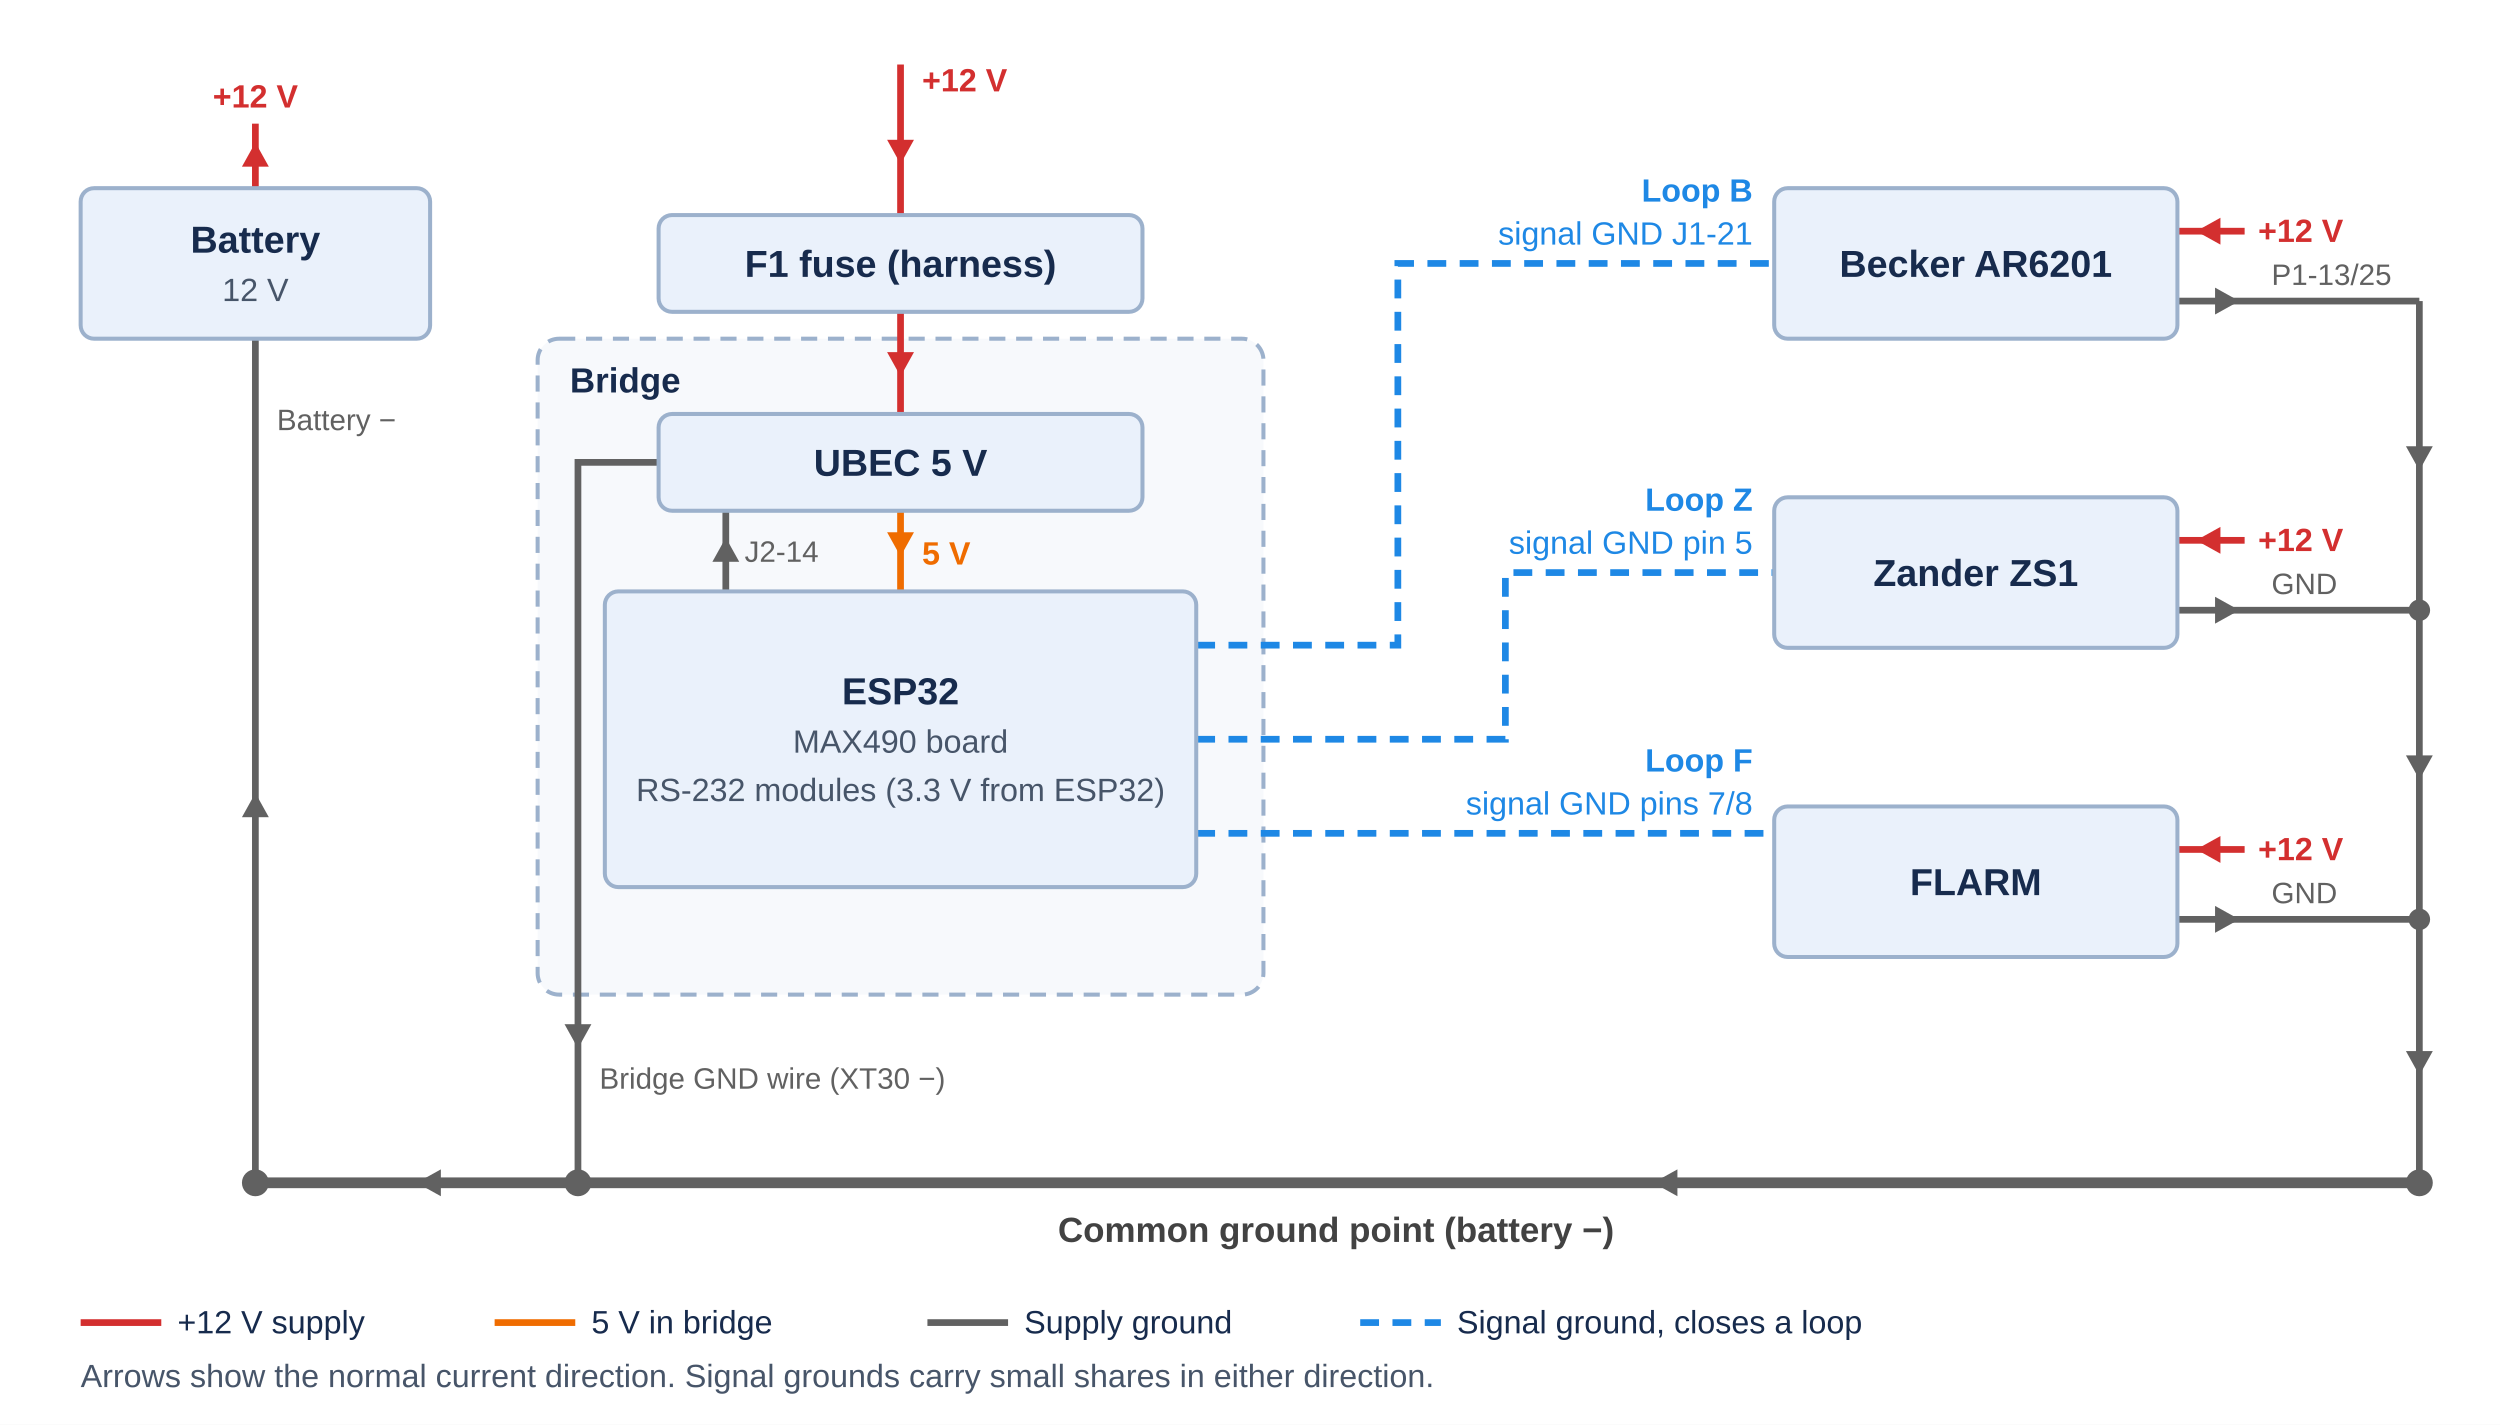
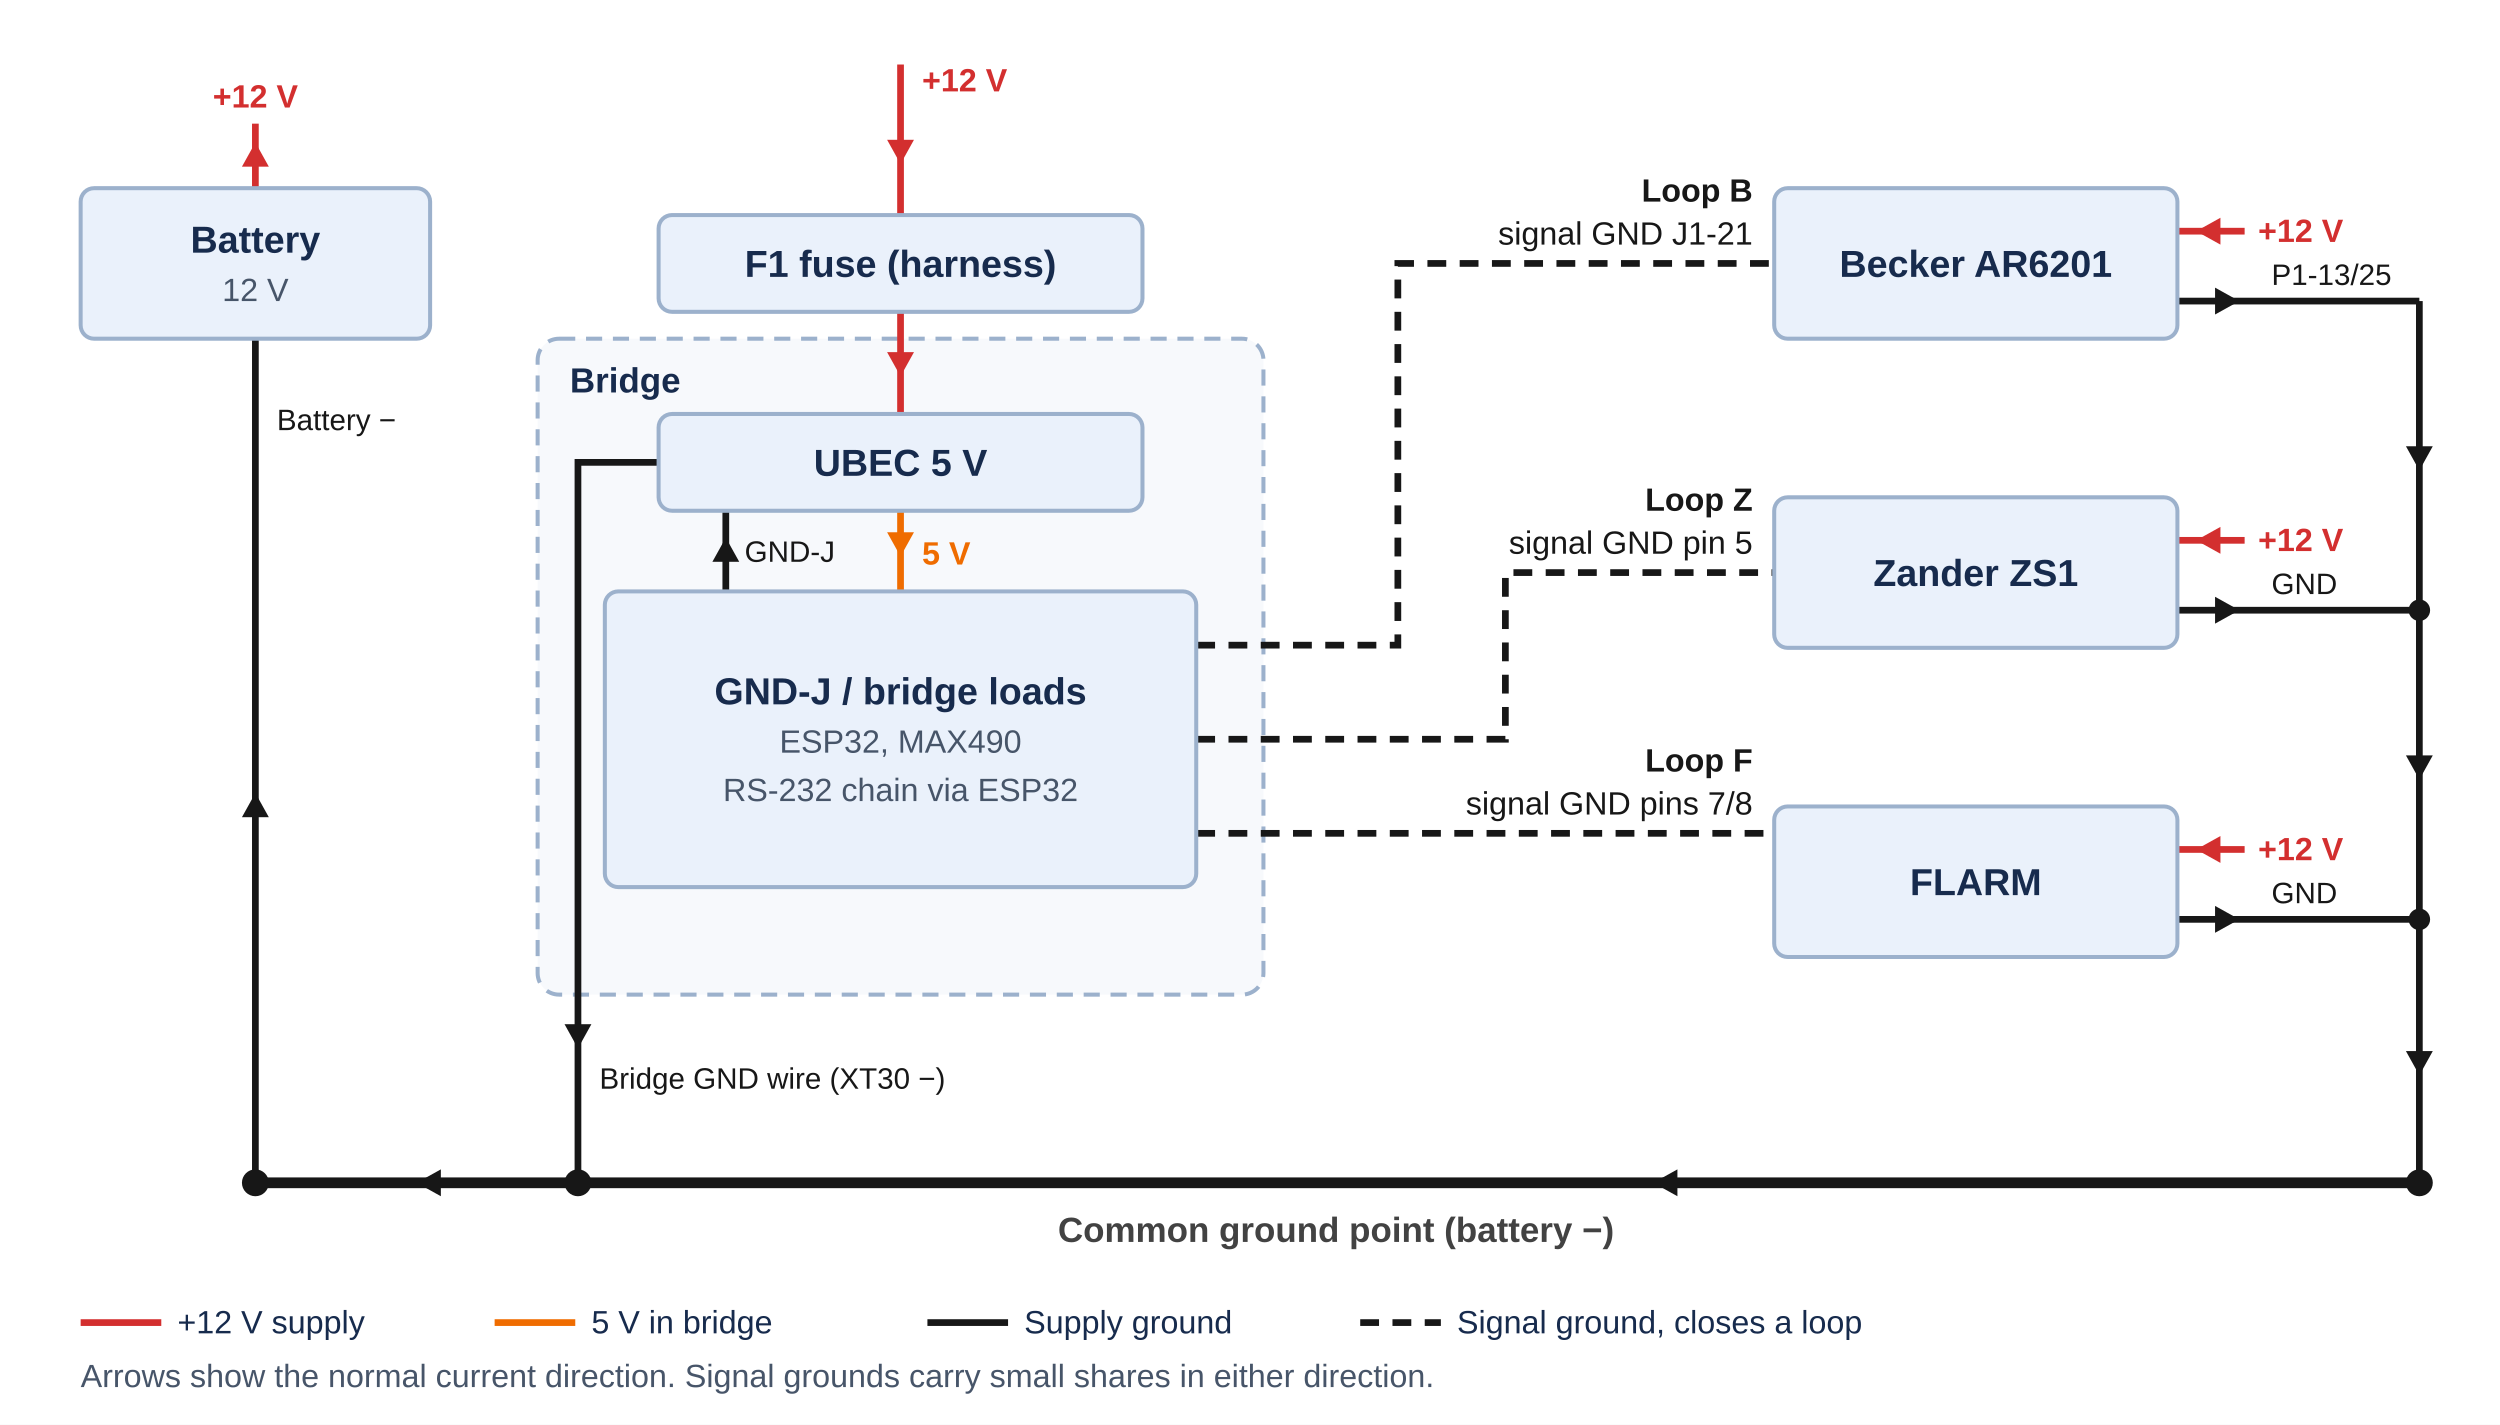
<svg xmlns="http://www.w3.org/2000/svg" width="930" height="530" viewBox="0 0 930 530" role="img" aria-labelledby="title desc">
  <rect width="930" height="530" fill="white" />
  <g font-family="Arial,sans-serif">
    <rect x="200" y="126" width="270" height="244" rx="8" fill="#f7f9fc" stroke="#9cb1cc" stroke-width="1.5" stroke-dasharray="6 4" />
    <path d="M95 70 L95 46" stroke="#d32f2f" stroke-width="2.5" fill="none" />
    <path d="M335 24 L335 80" stroke="#d32f2f" stroke-width="2.5" fill="none" />
    <path d="M335 116 L335 154" stroke="#d32f2f" stroke-width="2.5" fill="none" />
    <path d="M335 190 L335 220" stroke="#ef6c00" stroke-width="2.5" fill="none" />
-     <path d="M95 126 L95 440" stroke="#616161" stroke-width="2.5" fill="none" />
-     <path d="M270 220 L270 190" stroke="#616161" stroke-width="2.5" fill="none" />
-     <path d="M245 172 L215 172 L215 440" stroke="#616161" stroke-width="2.5" fill="none" />
-     <path d="M900 112 L900 440" stroke="#616161" stroke-width="2.5" fill="none" />
-     <path d="M95 440 L900 440" stroke="#616161" stroke-width="4" fill="none" />
+     <path d="M95 126 L95 440" stroke="#171717" stroke-width="2.5" fill="none" />
+     <path d="M270 220 L270 190" stroke="#171717" stroke-width="2.5" fill="none" />
+     <path d="M245 172 L215 172 L215 440" stroke="#171717" stroke-width="2.5" fill="none" />
+     <path d="M900 112 L900 440" stroke="#171717" stroke-width="2.5" fill="none" />
+     <path d="M95 440 L900 440" stroke="#171717" stroke-width="4" fill="none" />
    <path d="M810 86 L835 86" stroke="#d32f2f" stroke-width="2.5" fill="none" />
-     <path d="M810 112 L900 112" stroke="#616161" stroke-width="2.5" fill="none" />
-     <path d="M445 240 L520 240 L520 98 L660 98" stroke="#1e88e5" stroke-width="2.5" fill="none" stroke-dasharray="7 5" />
+     <path d="M810 112 L900 112" stroke="#171717" stroke-width="2.5" fill="none" />
+     <path d="M445 240 L520 240 L520 98 L660 98" stroke="#171717" stroke-width="2.5" fill="none" stroke-dasharray="7 5" />
    <path d="M810 201 L835 201" stroke="#d32f2f" stroke-width="2.5" fill="none" />
-     <path d="M810 227 L900 227" stroke="#616161" stroke-width="2.5" fill="none" />
-     <path d="M445 275 L560 275 L560 213 L660 213" stroke="#1e88e5" stroke-width="2.5" fill="none" stroke-dasharray="7 5" />
+     <path d="M810 227 L900 227" stroke="#171717" stroke-width="2.5" fill="none" />
+     <path d="M445 275 L560 275 L560 213 L660 213" stroke="#171717" stroke-width="2.5" fill="none" stroke-dasharray="7 5" />
    <path d="M810 316 L835 316" stroke="#d32f2f" stroke-width="2.5" fill="none" />
-     <path d="M810 342 L900 342" stroke="#616161" stroke-width="2.5" fill="none" />
-     <path d="M445 310 L660 310" stroke="#1e88e5" stroke-width="2.5" fill="none" stroke-dasharray="7 5" />
+     <path d="M810 342 L900 342" stroke="#171717" stroke-width="2.5" fill="none" />
+     <path d="M445 310 L660 310" stroke="#171717" stroke-width="2.5" fill="none" stroke-dasharray="7 5" />
    <path d="M30 492 H60" stroke="#d32f2f" stroke-width="2.5" />
    <path d="M184 492 H214" stroke="#ef6c00" stroke-width="2.5" />
-     <path d="M345 492 H375" stroke="#616161" stroke-width="2.5" />
-     <path d="M506 492 H536" stroke="#1e88e5" stroke-width="2.5" stroke-dasharray="7 5" />
+     <path d="M345 492 H375" stroke="#171717" stroke-width="2.5" />
+     <path d="M506 492 H536" stroke="#171717" stroke-width="2.5" stroke-dasharray="7 5" />
    <polygon points="90,62 100,62 95,53" fill="#d32f2f" />
    <polygon points="330,52 340,52 335,61" fill="#d32f2f" />
    <polygon points="330,131 340,131 335,140" fill="#d32f2f" />
    <polygon points="330,198 340,198 335,207" fill="#ef6c00" />
-     <polygon points="90,304 100,304 95,295" fill="#616161" />
-     <polygon points="265,209 275,209 270,200" fill="#616161" />
-     <polygon points="210,381 220,381 215,390" fill="#616161" />
-     <polygon points="895,166 905,166 900,175" fill="#616161" />
-     <polygon points="895,281 905,281 900,290" fill="#616161" />
-     <polygon points="895,391 905,391 900,400" fill="#616161" />
-     <polygon points="624,435 624,445 615,440" fill="#616161" />
-     <polygon points="164,435 164,445 155,440" fill="#616161" />
-     <circle cx="95" cy="440" r="5" fill="#616161" />
-     <circle cx="215" cy="440" r="5" fill="#616161" />
-     <circle cx="900" cy="440" r="5" fill="#616161" />
-     <circle cx="900" cy="227" r="4" fill="#616161" />
-     <circle cx="900" cy="342" r="4" fill="#616161" />
+     <polygon points="90,304 100,304 95,295" fill="#171717" />
+     <polygon points="265,209 275,209 270,200" fill="#171717" />
+     <polygon points="210,381 220,381 215,390" fill="#171717" />
+     <polygon points="895,166 905,166 900,175" fill="#171717" />
+     <polygon points="895,281 905,281 900,290" fill="#171717" />
+     <polygon points="895,391 905,391 900,400" fill="#171717" />
+     <polygon points="624,435 624,445 615,440" fill="#171717" />
+     <polygon points="164,435 164,445 155,440" fill="#171717" />
+     <circle cx="95" cy="440" r="5" fill="#171717" />
+     <circle cx="215" cy="440" r="5" fill="#171717" />
+     <circle cx="900" cy="440" r="5" fill="#171717" />
+     <circle cx="900" cy="227" r="4" fill="#171717" />
+     <circle cx="900" cy="342" r="4" fill="#171717" />
    <polygon points="826,81 826,91 817,86" fill="#d32f2f" />
-     <polygon points="824,107 824,117 833,112" fill="#616161" />
+     <polygon points="824,107 824,117 833,112" fill="#171717" />
    <polygon points="826,196 826,206 817,201" fill="#d32f2f" />
-     <polygon points="824,222 824,232 833,227" fill="#616161" />
+     <polygon points="824,222 824,232 833,227" fill="#171717" />
    <polygon points="826,311 826,321 817,316" fill="#d32f2f" />
-     <polygon points="824,337 824,347 833,342" fill="#616161" />
+     <polygon points="824,337 824,347 833,342" fill="#171717" />
    <rect x="660" y="70" width="150" height="56" rx="5" fill="#eaf1fb" stroke="#9cb1cc" stroke-width="1.5" />
    <rect x="660" y="185" width="150" height="56" rx="5" fill="#eaf1fb" stroke="#9cb1cc" stroke-width="1.5" />
    <rect x="660" y="300" width="150" height="56" rx="5" fill="#eaf1fb" stroke="#9cb1cc" stroke-width="1.5" />
    <rect x="30" y="70" width="130" height="56" rx="5" fill="#eaf1fb" stroke="#9cb1cc" stroke-width="1.5" />
    <rect x="245" y="80" width="180" height="36" rx="5" fill="#eaf1fb" stroke="#9cb1cc" stroke-width="1.5" />
    <rect x="245" y="154" width="180" height="36" rx="5" fill="#eaf1fb" stroke="#9cb1cc" stroke-width="1.5" />
    <rect x="225" y="220" width="220" height="110" rx="5" fill="#eaf1fb" stroke="#9cb1cc" stroke-width="1.5" />
    <text x="212" y="146" font-size="13" fill="#172b4d" text-anchor="start" font-weight="700">Bridge</text>
    <text x="95" y="40" font-size="12" fill="#d32f2f" text-anchor="middle" font-weight="700">+12 V</text>
    <text x="343" y="34" font-size="12" fill="#d32f2f" text-anchor="start" font-weight="700">+12 V</text>
    <text x="343" y="210" font-size="12" fill="#ef6c00" text-anchor="start" font-weight="700">5 V</text>
-     <text x="277" y="209" font-size="11" fill="#616161" text-anchor="start">J2-14</text>
+     <text x="277" y="209" font-size="11" fill="#171717" text-anchor="start">GND-J</text>
    <text x="735.0" y="103.0" font-size="14" fill="#172b4d" text-anchor="middle" font-weight="700">Becker AR6201</text>
    <text x="840" y="90" font-size="12" fill="#d32f2f" text-anchor="start" font-weight="700">+12 V</text>
-     <text x="845" y="106" font-size="11" fill="#616161" text-anchor="start">P1-13/25</text>
-     <text x="652" y="75" font-size="12" fill="#1e88e5" text-anchor="end" font-weight="700">Loop B</text>
-     <text x="652" y="91" font-size="12" fill="#1e88e5" text-anchor="end">signal GND J1-21</text>
+     <text x="845" y="106" font-size="11" fill="#171717" text-anchor="start">P1-13/25</text>
+     <text x="652" y="75" font-size="12" fill="#171717" text-anchor="end" font-weight="700">Loop B</text>
+     <text x="652" y="91" font-size="12" fill="#171717" text-anchor="end">signal GND J1-21</text>
    <text x="735.0" y="218.0" font-size="14" fill="#172b4d" text-anchor="middle" font-weight="700">Zander ZS1</text>
    <text x="840" y="205" font-size="12" fill="#d32f2f" text-anchor="start" font-weight="700">+12 V</text>
-     <text x="845" y="221" font-size="11" fill="#616161" text-anchor="start">GND</text>
-     <text x="652" y="190" font-size="12" fill="#1e88e5" text-anchor="end" font-weight="700">Loop Z</text>
-     <text x="652" y="206" font-size="12" fill="#1e88e5" text-anchor="end">signal GND pin 5</text>
+     <text x="845" y="221" font-size="11" fill="#171717" text-anchor="start">GND</text>
+     <text x="652" y="190" font-size="12" fill="#171717" text-anchor="end" font-weight="700">Loop Z</text>
+     <text x="652" y="206" font-size="12" fill="#171717" text-anchor="end">signal GND pin 5</text>
    <text x="735.0" y="333.0" font-size="14" fill="#172b4d" text-anchor="middle" font-weight="700">FLARM</text>
    <text x="840" y="320" font-size="12" fill="#d32f2f" text-anchor="start" font-weight="700">+12 V</text>
-     <text x="845" y="336" font-size="11" fill="#616161" text-anchor="start">GND</text>
-     <text x="652" y="287" font-size="12" fill="#1e88e5" text-anchor="end" font-weight="700">Loop F</text>
-     <text x="652" y="303" font-size="12" fill="#1e88e5" text-anchor="end">signal GND pins 7/8</text>
+     <text x="845" y="336" font-size="11" fill="#171717" text-anchor="start">GND</text>
+     <text x="652" y="287" font-size="12" fill="#171717" text-anchor="end" font-weight="700">Loop F</text>
+     <text x="652" y="303" font-size="12" fill="#171717" text-anchor="end">signal GND pins 7/8</text>
    <text x="95.0" y="94.0" font-size="14" fill="#172b4d" text-anchor="middle" font-weight="700">Battery</text>
    <text x="95.0" y="112.0" font-size="12" fill="#475569" text-anchor="middle">12 V</text>
    <text x="335.0" y="103.0" font-size="14" fill="#172b4d" text-anchor="middle" font-weight="700">F1 fuse (harness)</text>
    <text x="335.0" y="177.0" font-size="14" fill="#172b4d" text-anchor="middle" font-weight="700">UBEC 5 V</text>
-     <text x="335.0" y="262.0" font-size="14" fill="#172b4d" text-anchor="middle" font-weight="700">ESP32</text>
-     <text x="335.0" y="280.0" font-size="12" fill="#475569" text-anchor="middle">MAX490 board</text>
-     <text x="335.0" y="298.0" font-size="12" fill="#475569" text-anchor="middle">RS-232 modules (3.3 V from ESP32)</text>
-     <text x="103" y="160" font-size="11" fill="#616161" text-anchor="start">Battery −</text>
-     <text x="223" y="405" font-size="11" fill="#616161" text-anchor="start">Bridge GND wire (XT30 −)</text>
+     <text x="335.0" y="262.0" font-size="14" fill="#172b4d" text-anchor="middle" font-weight="700">GND-J / bridge loads</text>
+     <text x="335.0" y="280.0" font-size="12" fill="#475569" text-anchor="middle">ESP32, MAX490</text>
+     <text x="335.0" y="298.0" font-size="12" fill="#475569" text-anchor="middle">RS-232 chain via ESP32</text>
+     <text x="103" y="160" font-size="11" fill="#171717" text-anchor="start">Battery −</text>
+     <text x="223" y="405" font-size="11" fill="#171717" text-anchor="start">Bridge GND wire (XT30 −)</text>
    <text x="497" y="462" font-size="13" fill="#424242" text-anchor="middle" font-weight="700">Common ground point (battery −)</text>
    <text x="66" y="496" font-size="12" fill="#172b4d" text-anchor="start">+12 V supply</text>
    <text x="220" y="496" font-size="12" fill="#172b4d" text-anchor="start">5 V in bridge</text>
    <text x="381" y="496" font-size="12" fill="#172b4d" text-anchor="start">Supply ground</text>
    <text x="542" y="496" font-size="12" fill="#172b4d" text-anchor="start">Signal ground, closes a loop</text>
    <text x="30" y="516" font-size="12" fill="#475569" text-anchor="start">Arrows show the normal current direction. Signal grounds carry small shares in either direction.</text>
  </g>
</svg>
